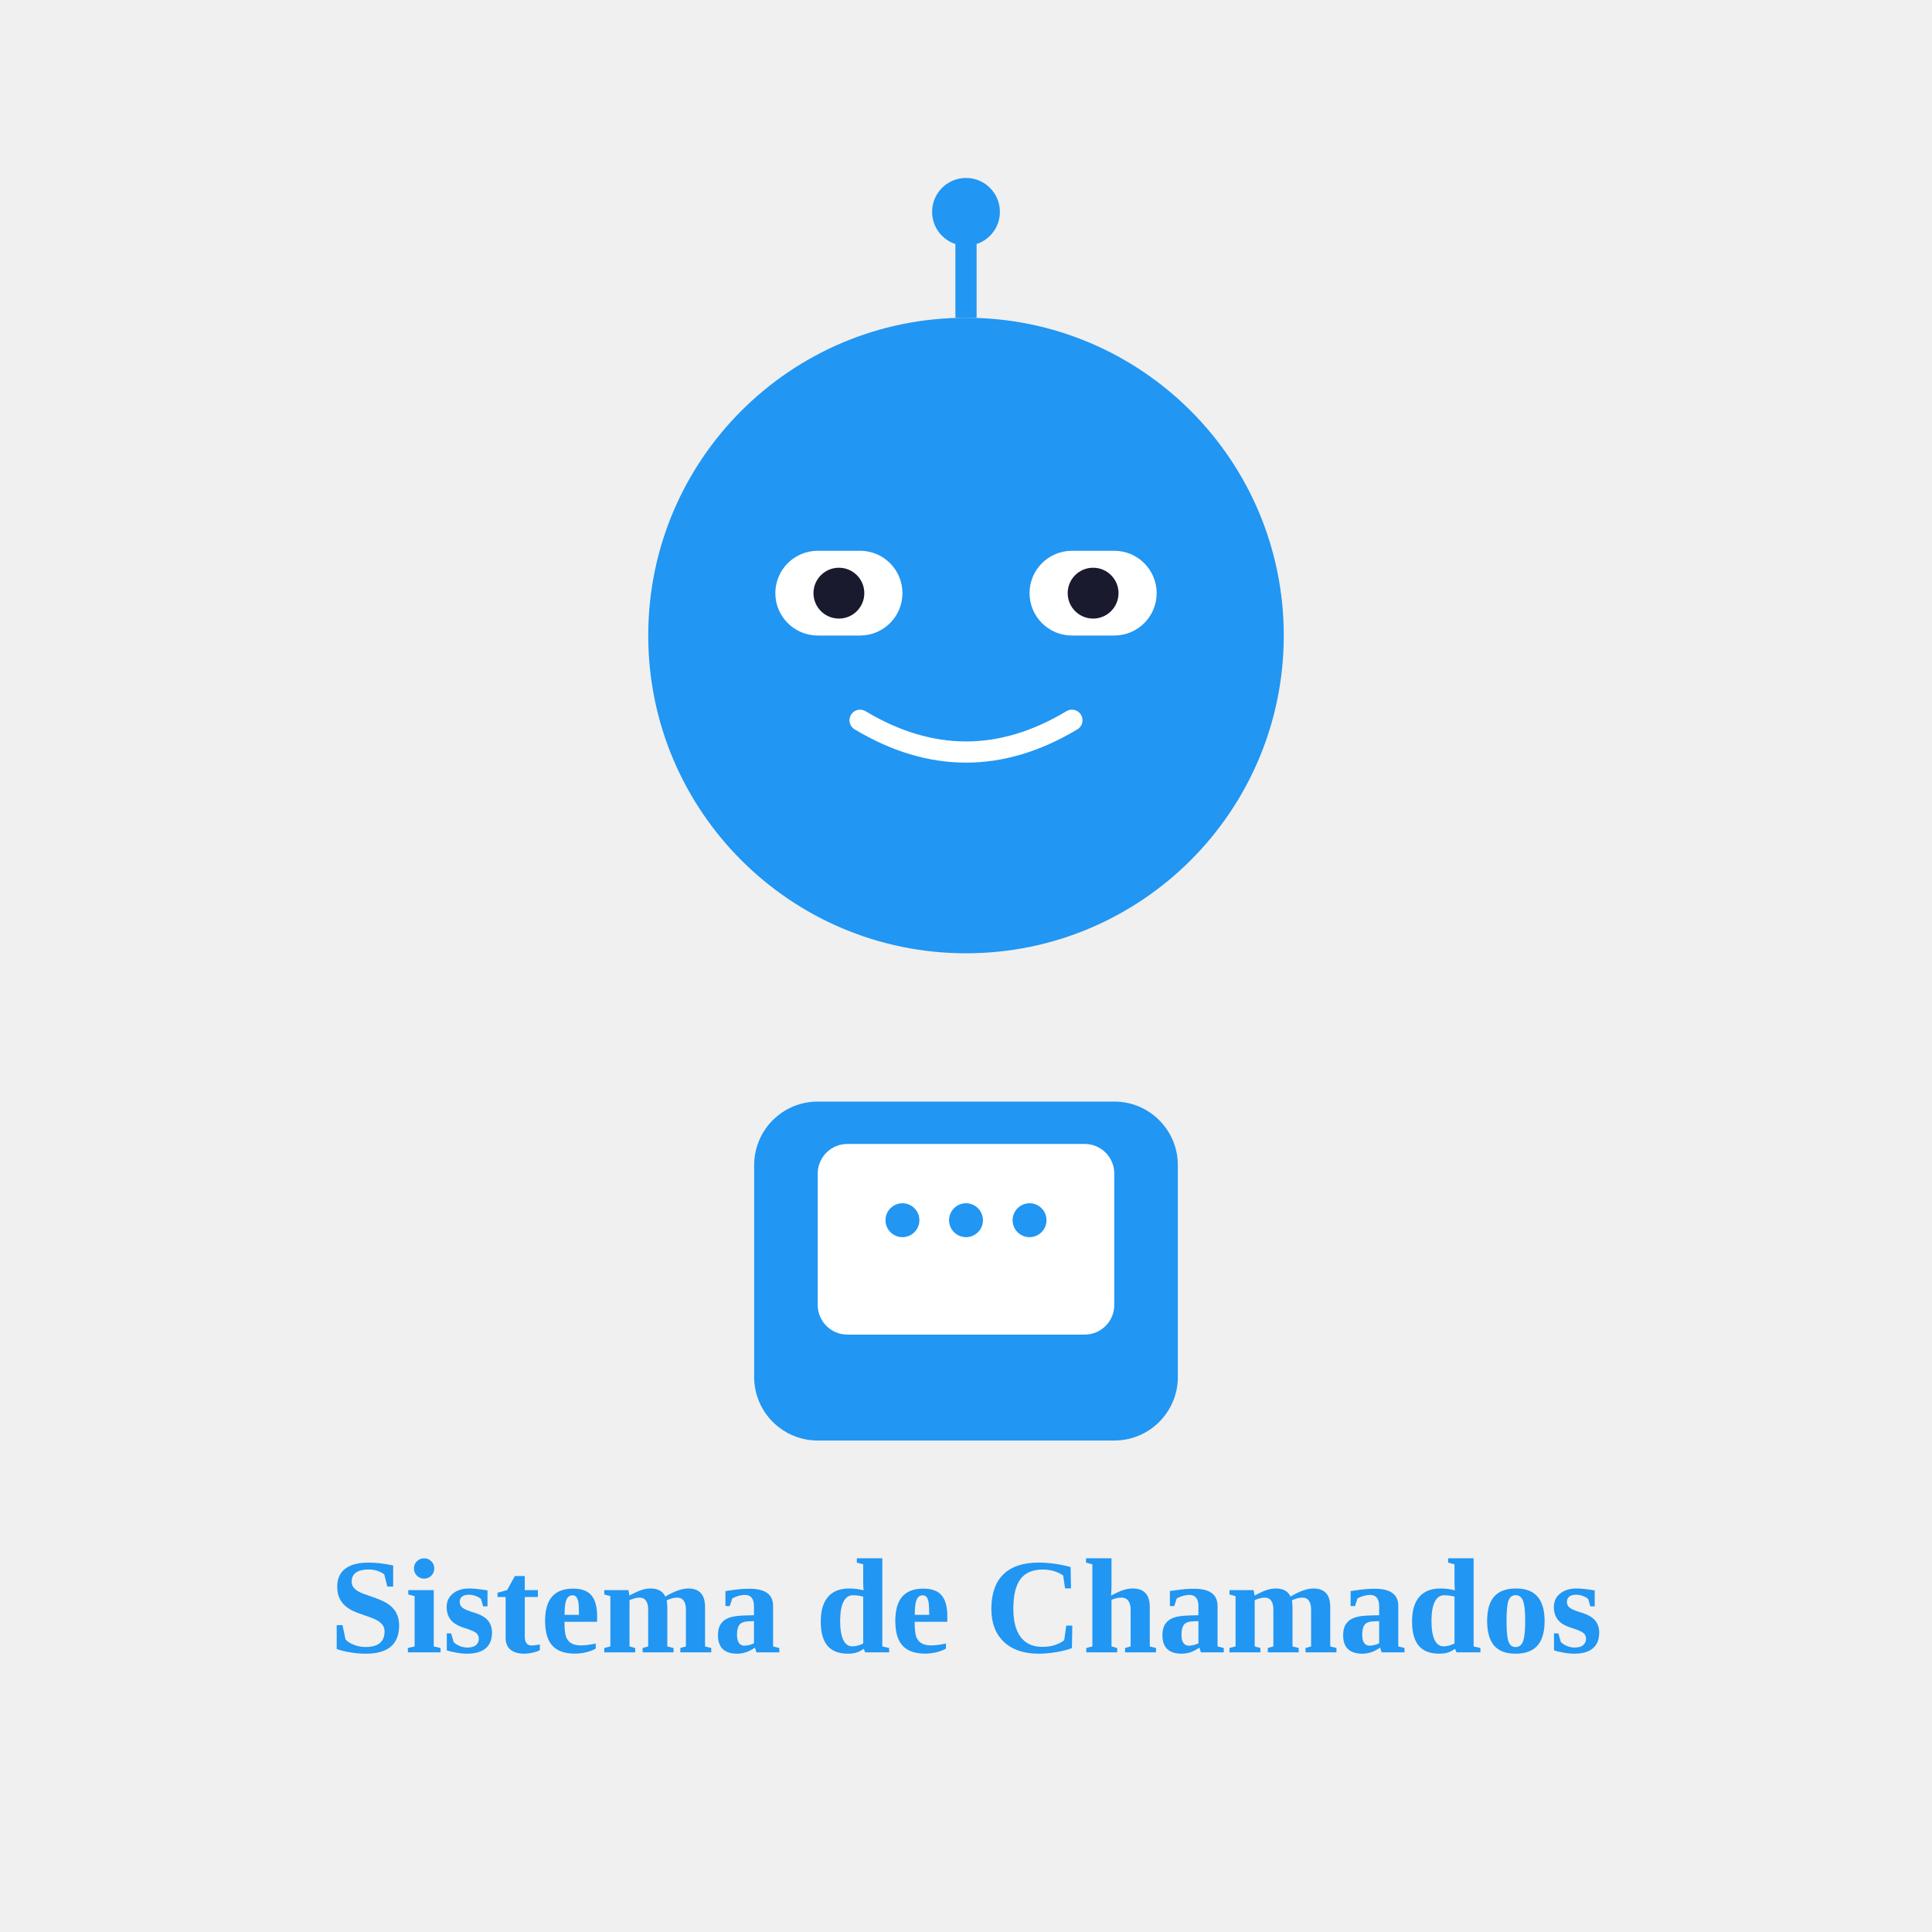
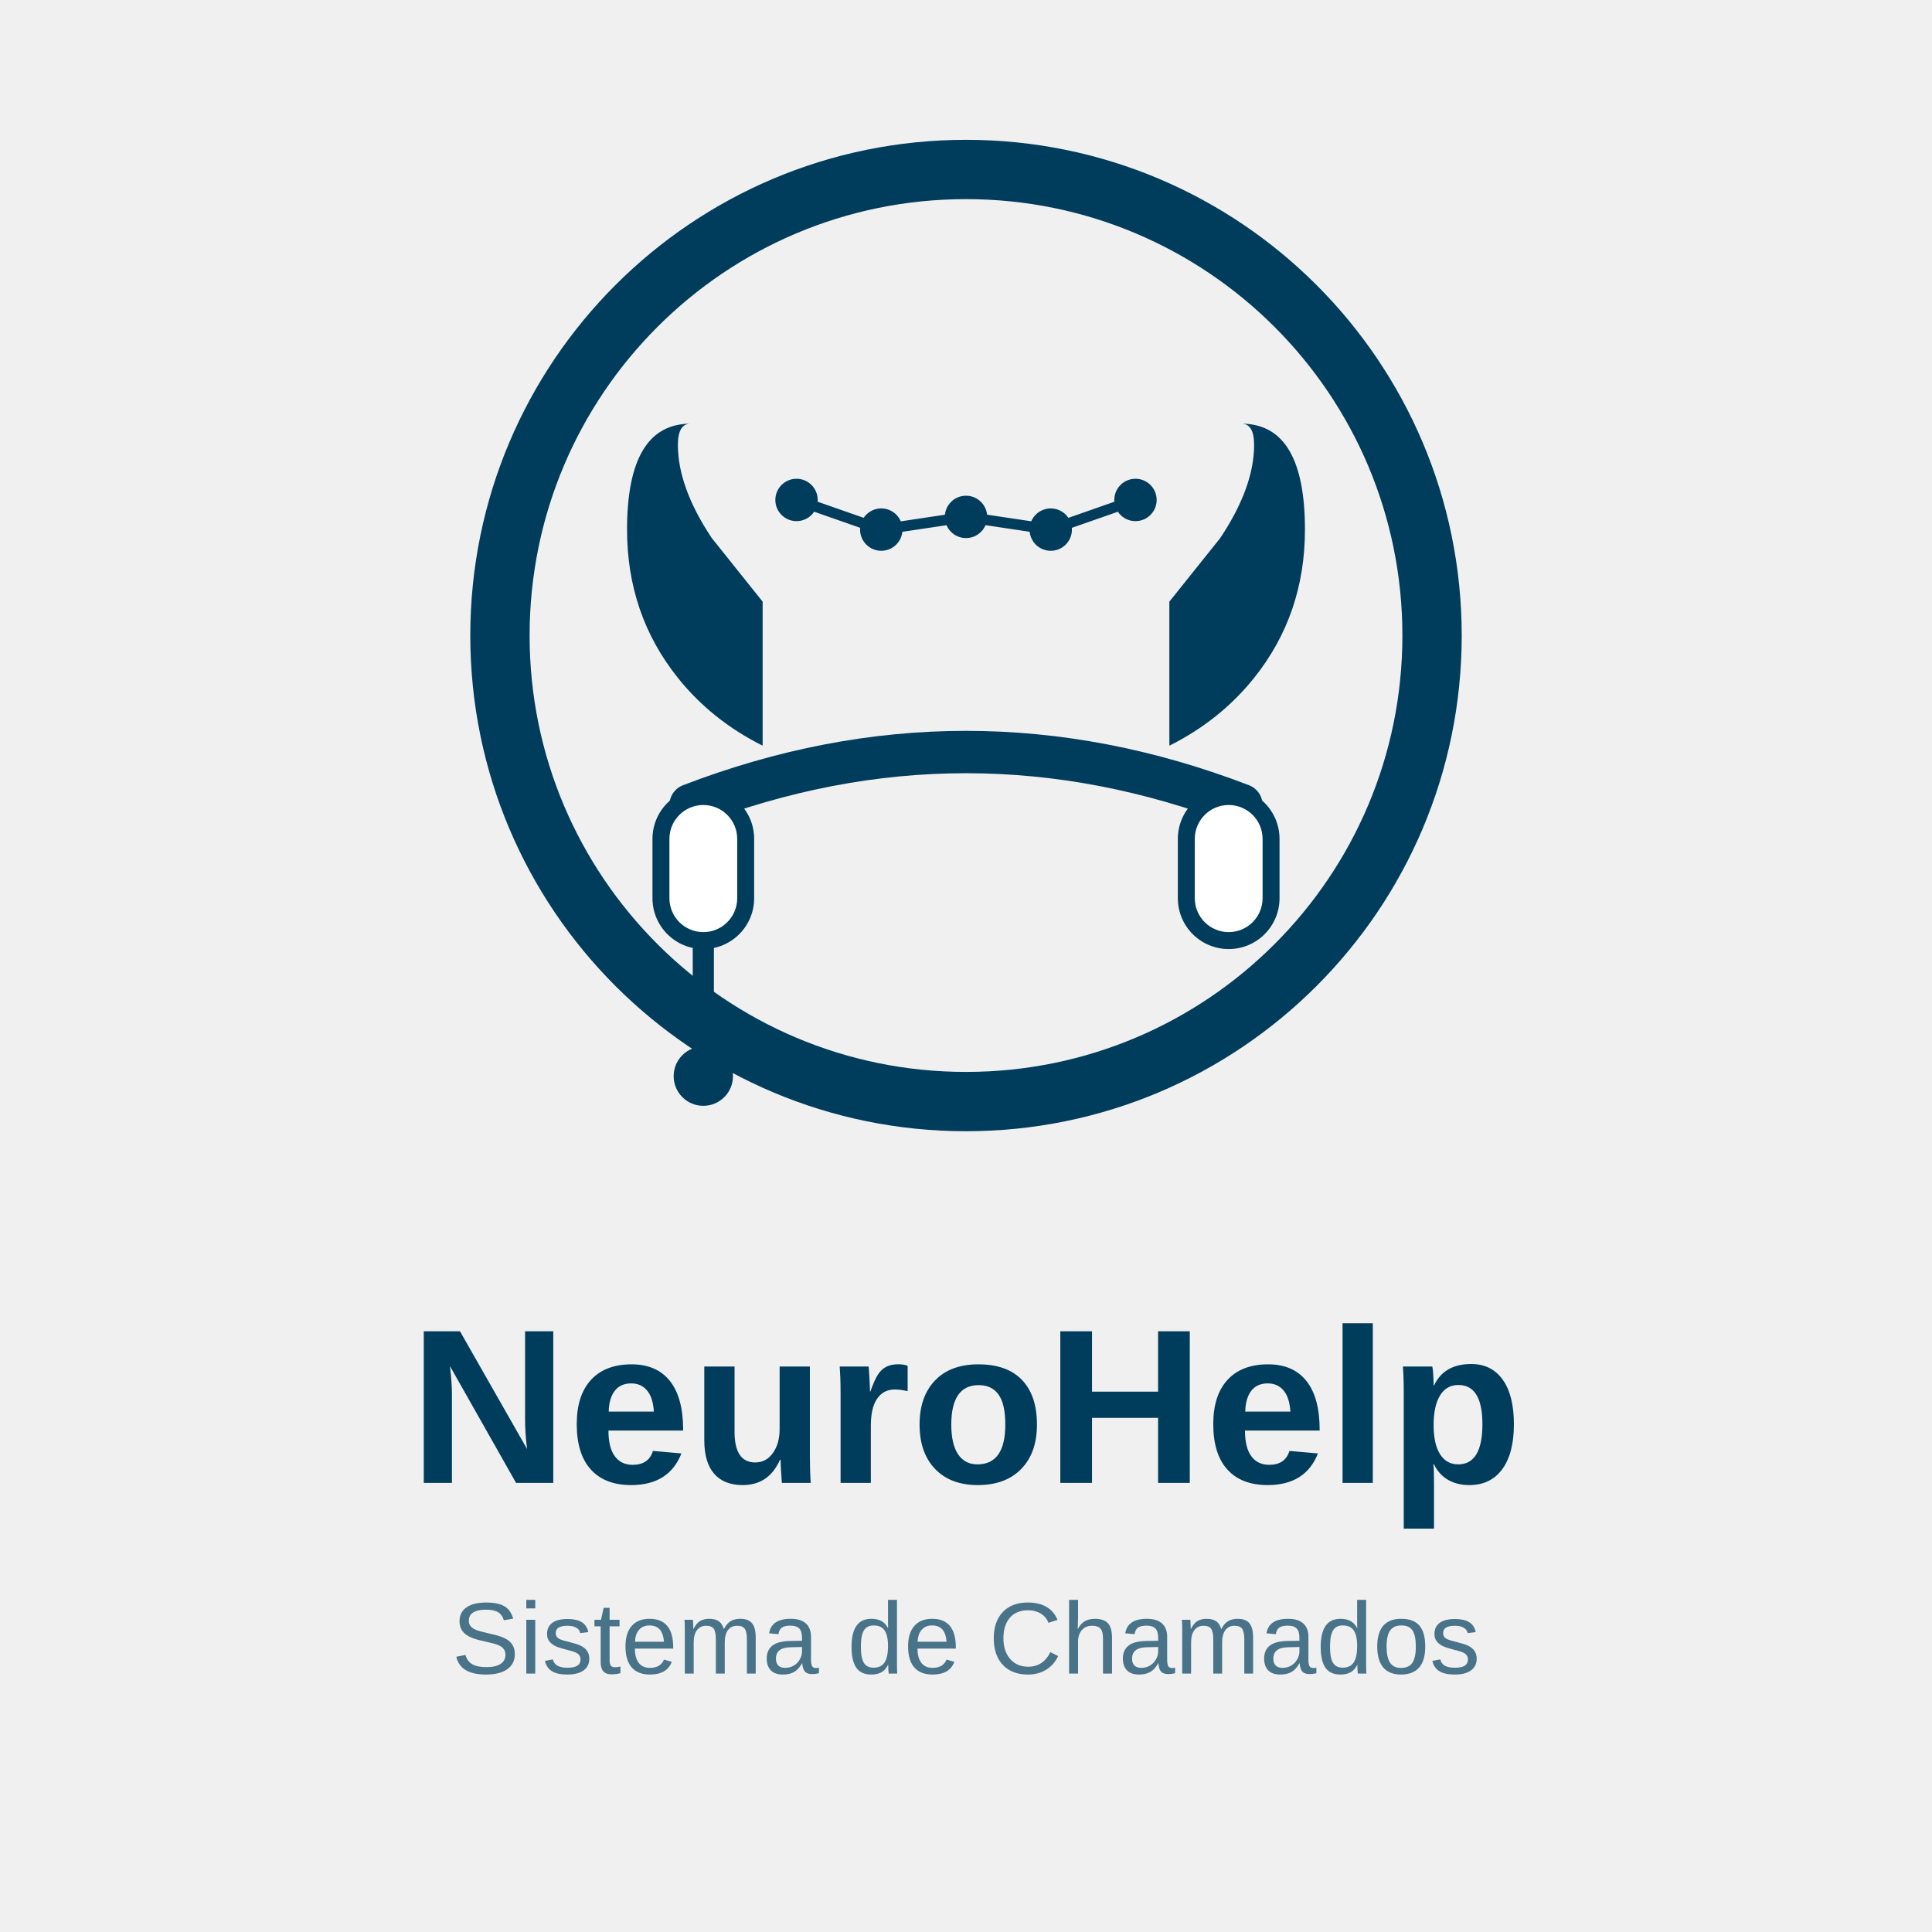
<svg xmlns="http://www.w3.org/2000/svg" width="456" height="456" viewBox="0 0 456 456" version="1.1">
  <g transform="translate(228, 150)">
-     <circle cx="0" cy="0" r="75" fill="#2196F3" />
-     <line x1="0" y1="-75" x2="0" y2="-95" stroke="#2196F3" stroke-width="5" />
-     <circle cx="0" cy="-100" r="8" fill="#2196F3" />
-     <rect x="-45" y="-20" width="30" height="20" rx="10" fill="white" />
-     <rect x="15" y="-20" width="30" height="20" rx="10" fill="white" />
-     <circle cx="-30" cy="-10" r="6" fill="#1a1a2e" />
-     <circle cx="30" cy="-10" r="6" fill="#1a1a2e" />
-     <path d="M -25 20 Q 0 35 25 20" fill="none" stroke="white" stroke-width="5" stroke-linecap="round" />
+     <circle cx="0" cy="0" r="110" fill="none" stroke="#003D5C" stroke-width="14" />
+     <path d="M -65,-50 Q -80,-50 -80,-25 Q -80,-5 -68,10 Q -60,20 -48,26 L -48,-8 L -60,-23 Q -68,-35 -68,-45 Q -68,-50 -65,-50 Z" fill="#003D5C" />
+     <path d="M 65,-50 Q 80,-50 80,-25 Q 80,-5 68,10 Q 60,20 48,26 L 48,-8 L 60,-23 Q 68,-35 68,-45 Q 68,-50 65,-50 Z" fill="#003D5C" />
+     <circle cx="-40" cy="-32" r="5" fill="#003D5C" />
+     <circle cx="-20" cy="-25" r="5" fill="#003D5C" />
+     <circle cx="0" cy="-28" r="5" fill="#003D5C" />
+     <circle cx="20" cy="-25" r="5" fill="#003D5C" />
+     <circle cx="40" cy="-32" r="5" fill="#003D5C" />
+     <line x1="-40" y1="-32" x2="-20" y2="-25" stroke="#003D5C" stroke-width="2.5" />
+     <line x1="-20" y1="-25" x2="0" y2="-28" stroke="#003D5C" stroke-width="2.5" />
+     <line x1="0" y1="-28" x2="20" y2="-25" stroke="#003D5C" stroke-width="2.5" />
+     <line x1="20" y1="-25" x2="40" y2="-32" stroke="#003D5C" stroke-width="2.5" />
+     <path d="M -65,40 Q 0,15 65,40" fill="none" stroke="#003D5C" stroke-width="10" stroke-linecap="round" />
+     <rect x="-74" y="36" width="24" height="38" rx="12" fill="#003D5C" />
+     <rect x="-70" y="40" width="16" height="30" rx="8" fill="#FFFFFF" />
+     <rect x="50" y="36" width="24" height="38" rx="12" fill="#003D5C" />
+     <rect x="54" y="40" width="16" height="30" rx="8" fill="#FFFFFF" />
+     <line x1="-62" y1="74" x2="-62" y2="100" stroke="#003D5C" stroke-width="5" stroke-linecap="round" />
+     <circle cx="-62" cy="104" r="7" fill="#003D5C" />
  </g>
-   <g transform="translate(228, 260)">
-     <rect x="-50" y="0" width="100" height="80" rx="15" fill="#2196F3" />
-     <rect x="-35" y="10" width="70" height="45" rx="7" fill="white" />
-     <circle cx="-15" cy="28" r="4" fill="#2196F3" />
-     <circle cx="0" cy="28" r="4" fill="#2196F3" />
-     <circle cx="15" cy="28" r="4" fill="#2196F3" />
-   </g>
-   <text x="228" y="390" font-size="32" font-weight="bold" text-anchor="middle" fill="#2196F3">Sistema de Chamados</text>
+   <text x="228" y="350" font-size="52" font-weight="bold" text-anchor="middle" fill="#003D5C" font-family="Arial, sans-serif">NeuroHelp</text>
+   <text x="228" y="395" font-size="24" text-anchor="middle" fill="#003D5C" opacity="0.7" font-family="Arial, sans-serif">Sistema de Chamados</text>
</svg>
